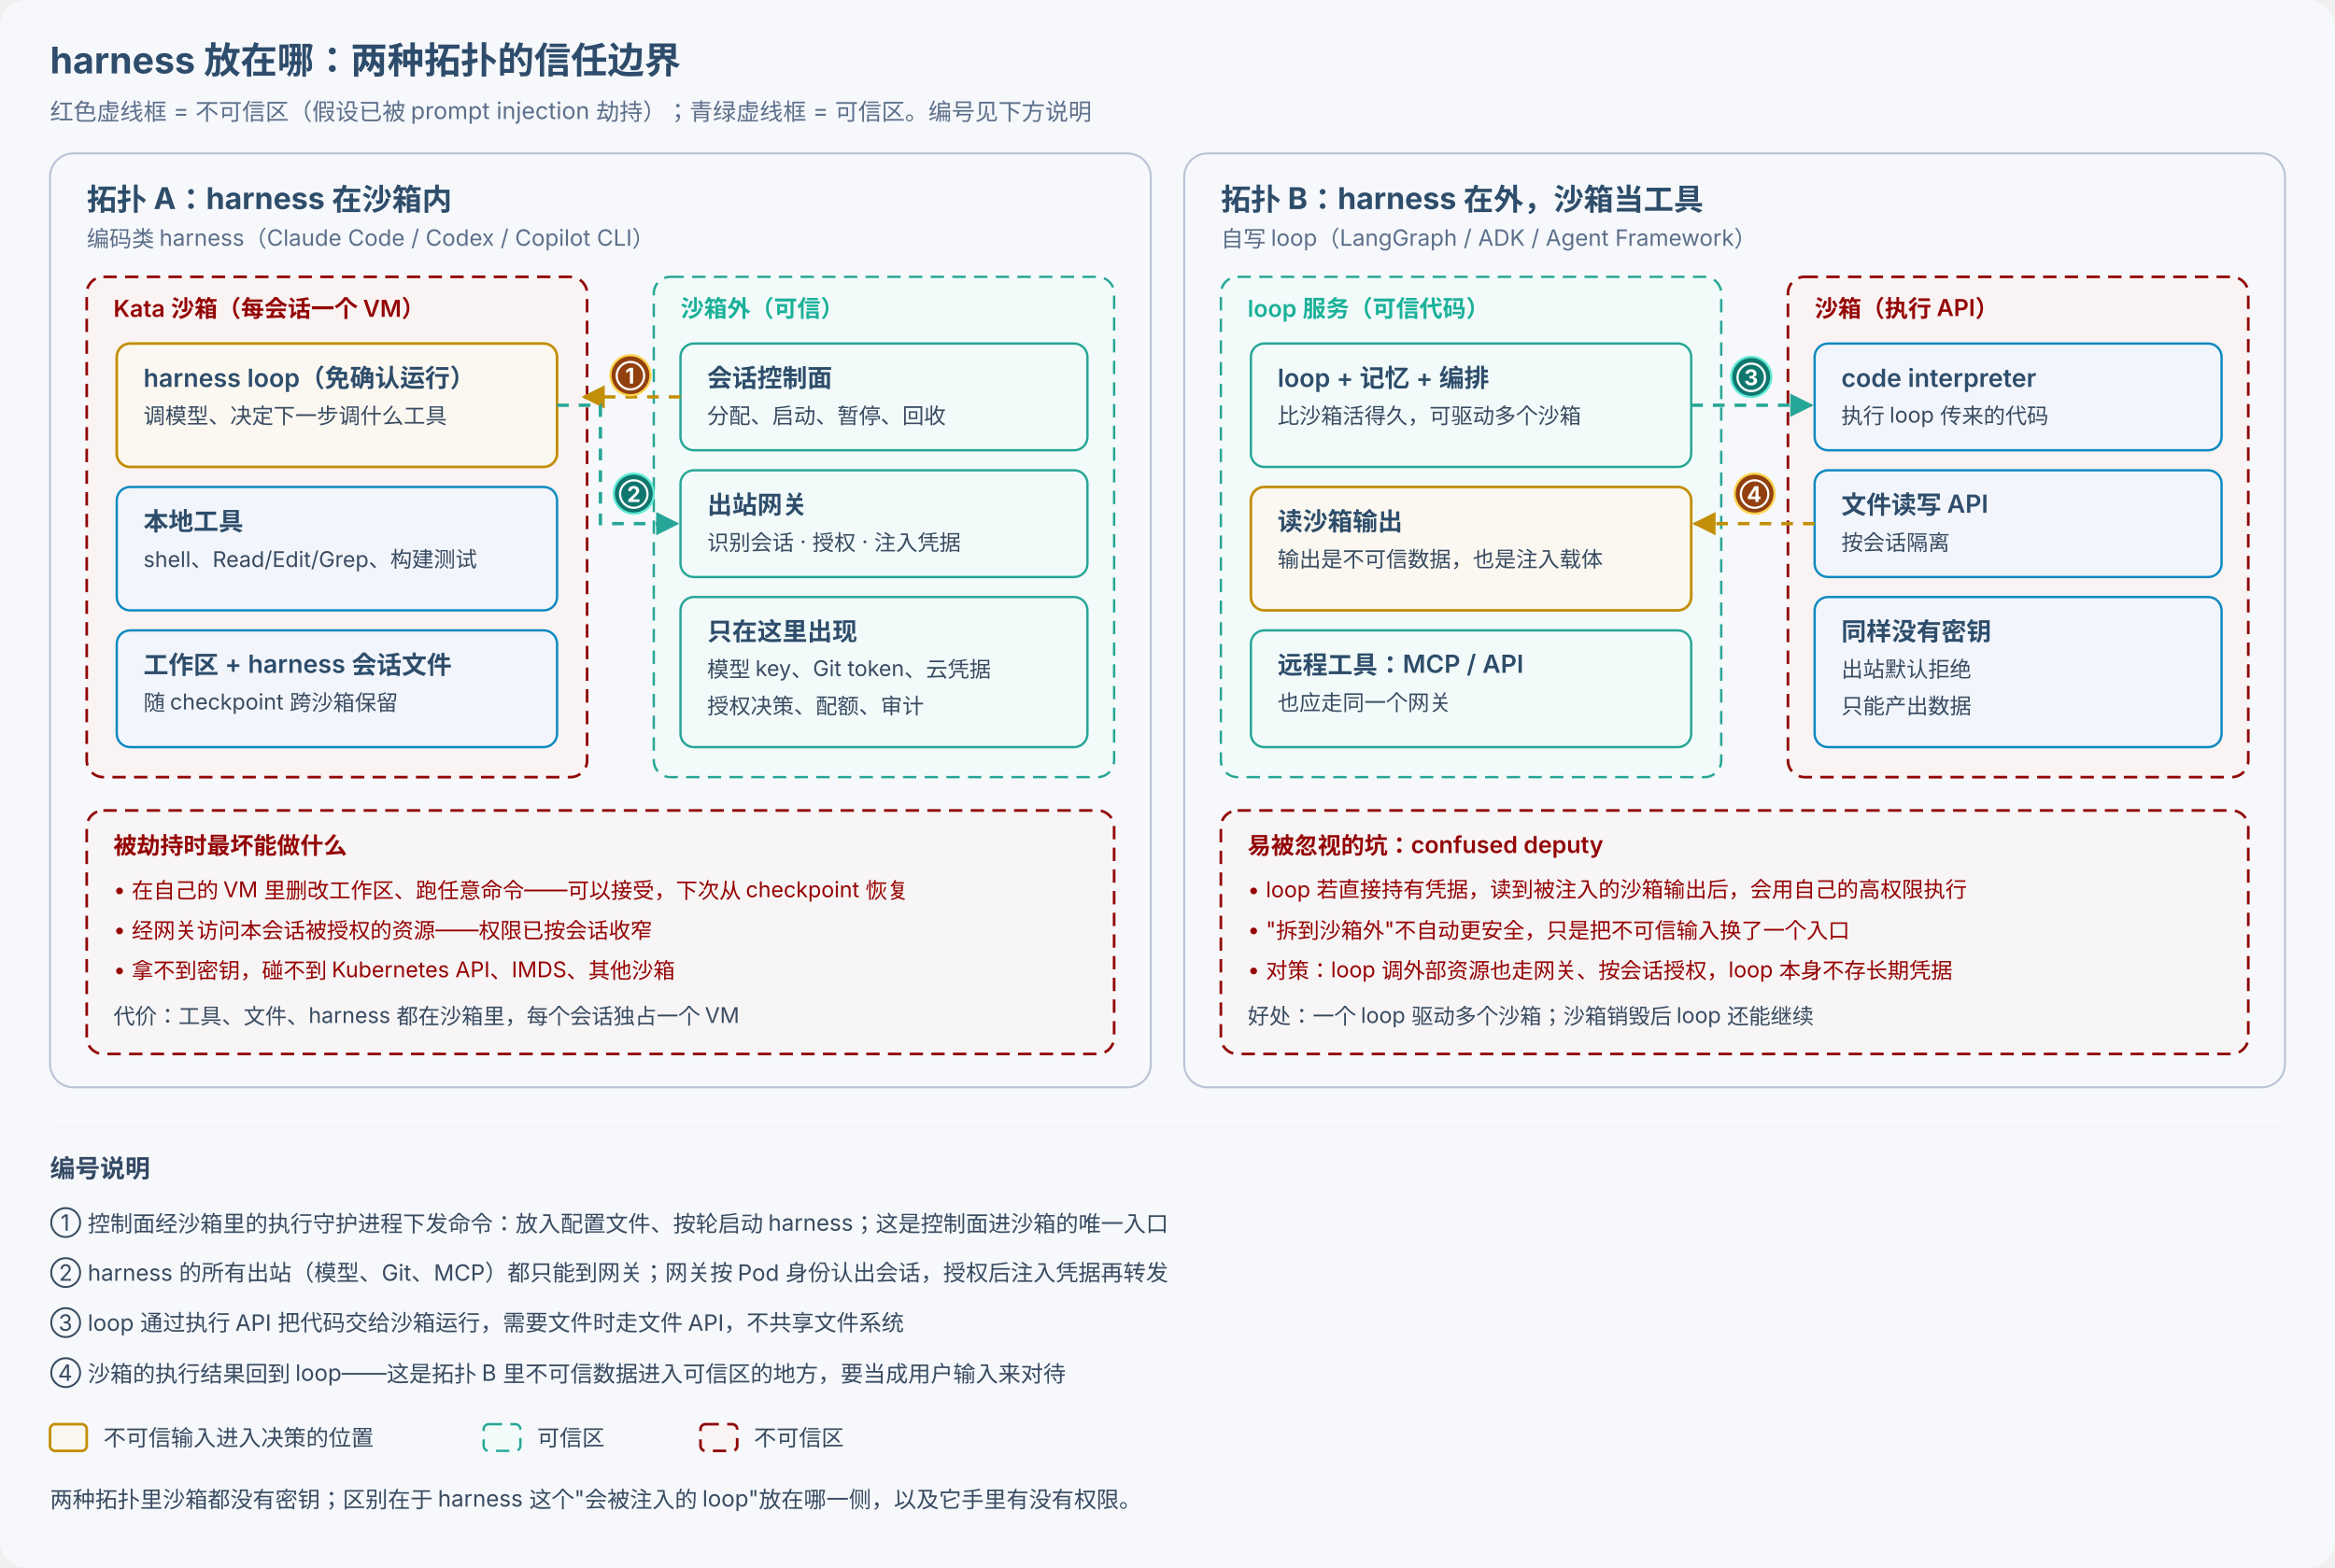
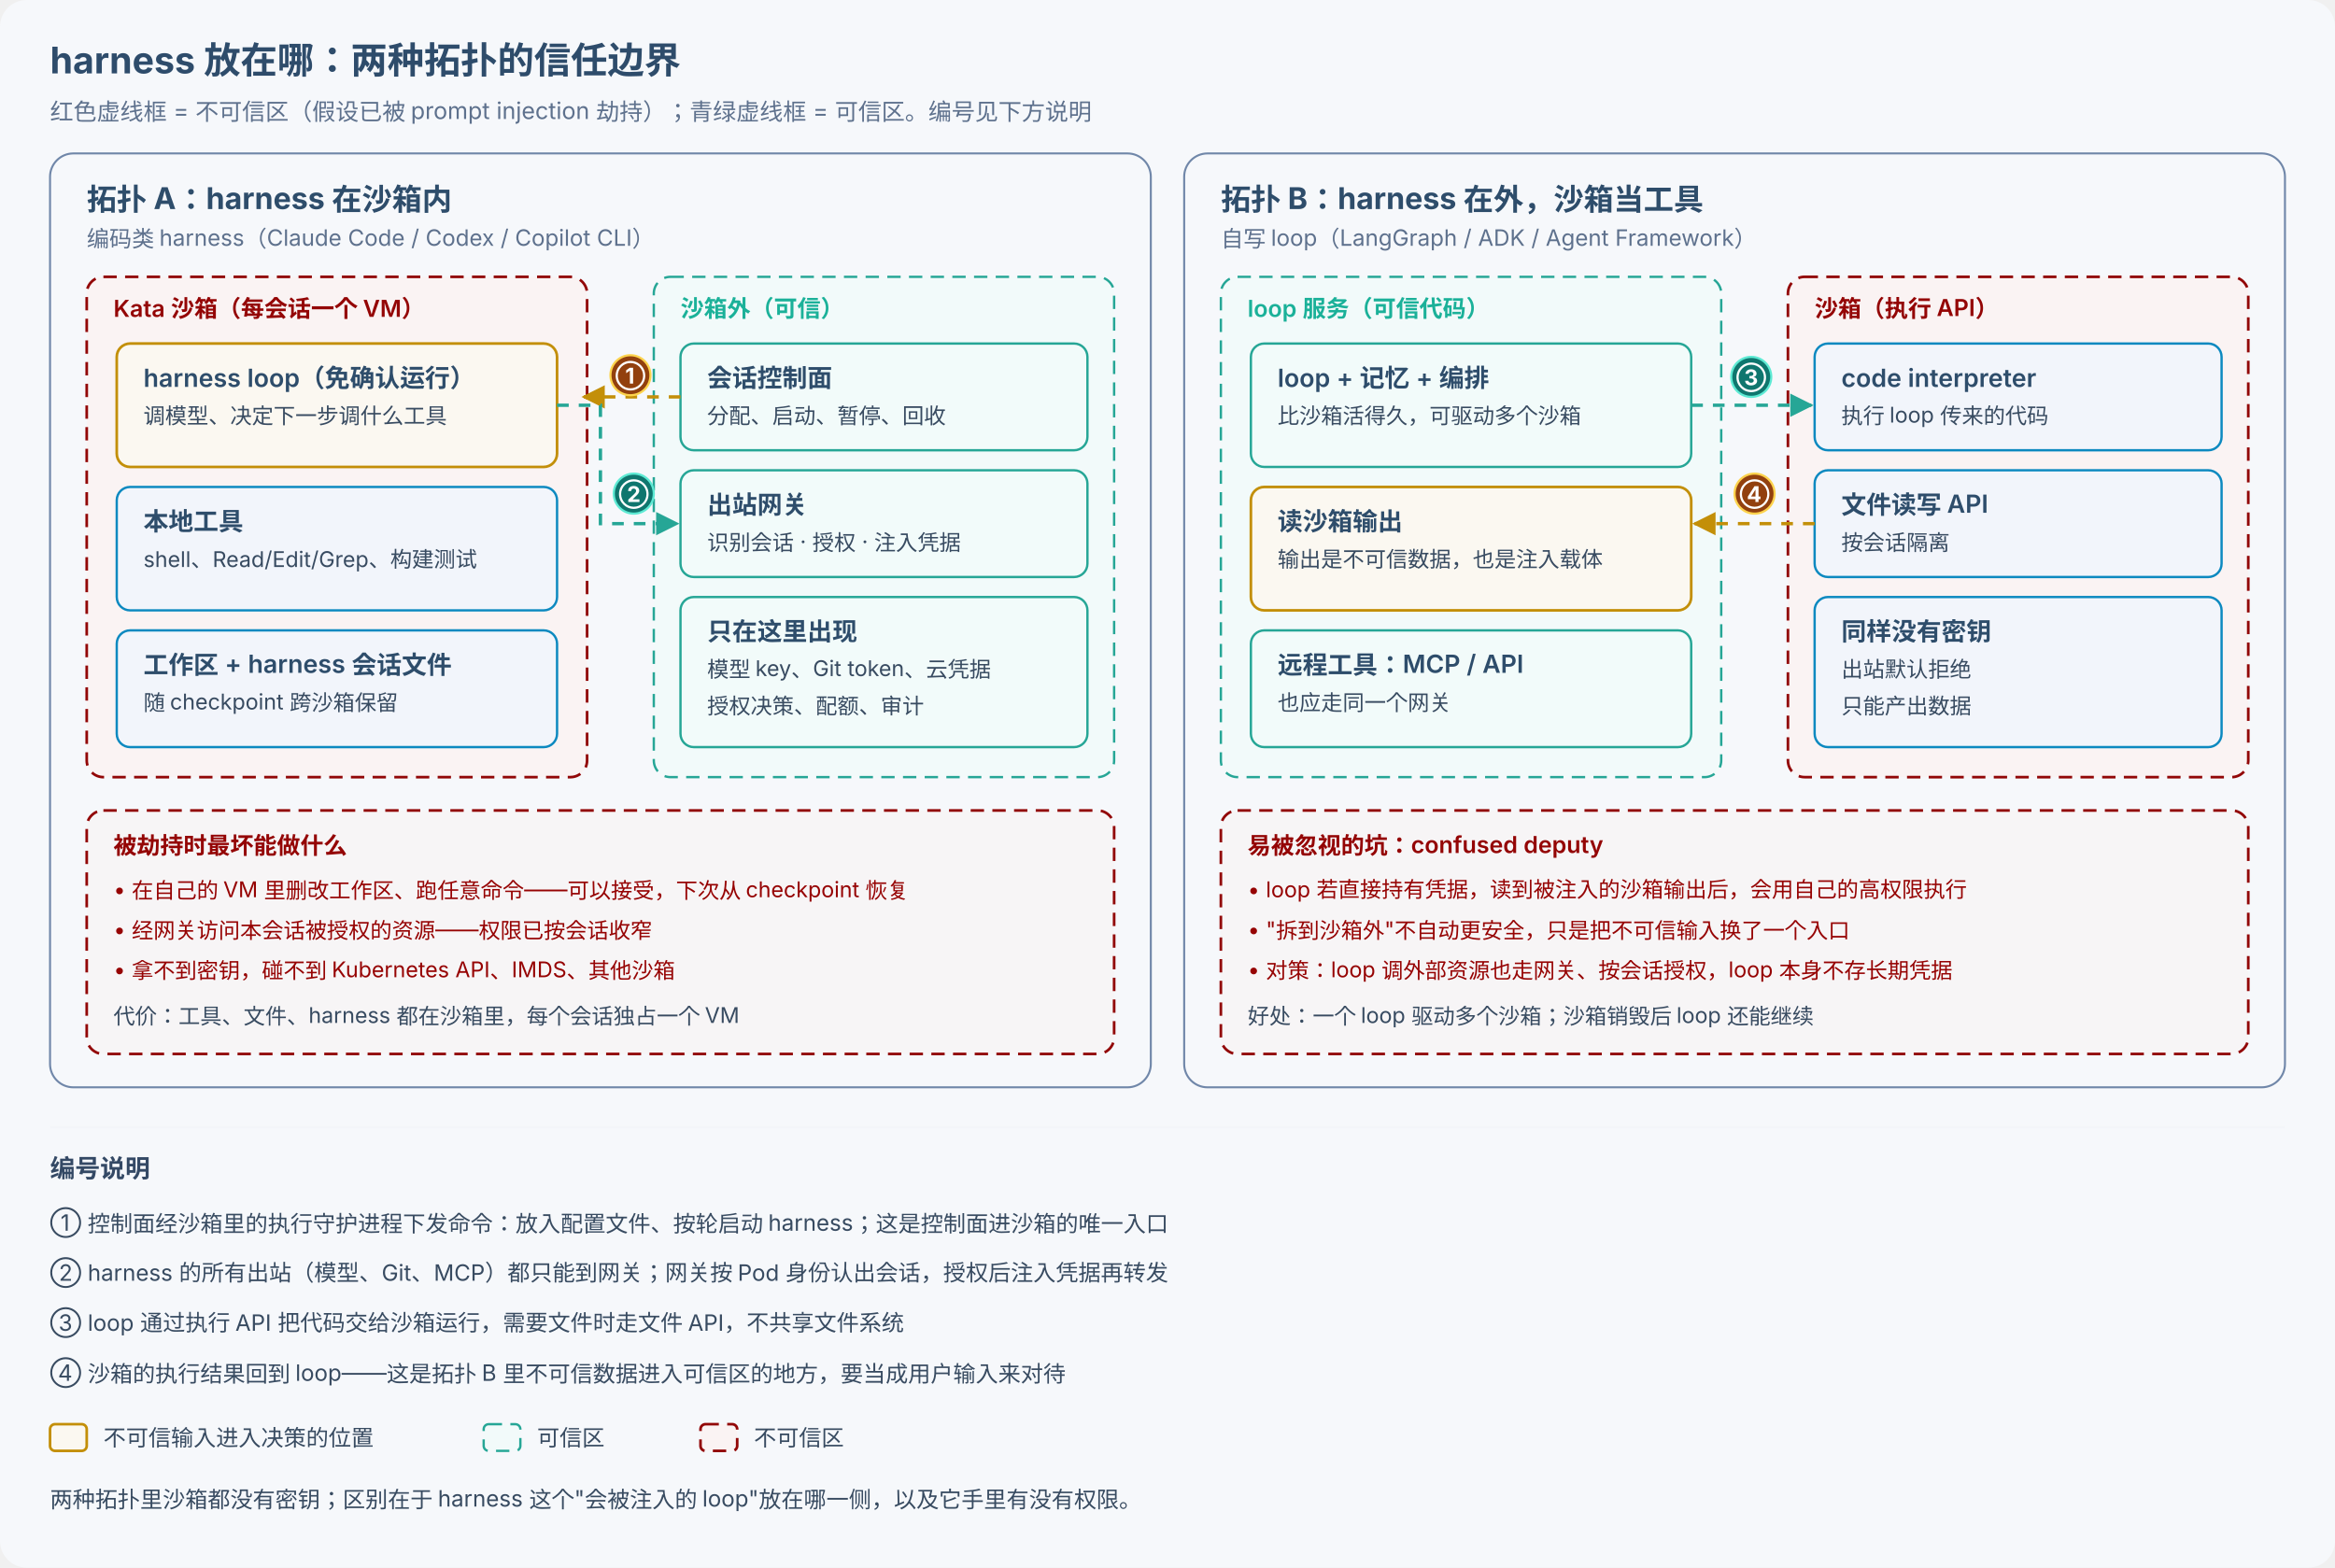
<svg xmlns="http://www.w3.org/2000/svg" viewBox="0 0 1400 940" width="1400" height="940" font-family="-apple-system, 'PingFang SC', 'Microsoft YaHei', 'Segoe UI', sans-serif">
  <defs>
    <marker id="arr" viewBox="0 0 10 10" refX="9" refY="5" markerWidth="7" markerHeight="7" orient="auto-start-reverse">
      <path d="M0,0 L10,5 L0,10 z" fill="#26a696" />
    </marker>
    <marker id="arrA" viewBox="0 0 10 10" refX="9" refY="5" markerWidth="7" markerHeight="7" orient="auto-start-reverse">
      <path d="M0,0 L10,5 L0,10 z" fill="#c38f09" />
    </marker>
    <marker id="arrR" viewBox="0 0 10 10" refX="9" refY="5" markerWidth="7" markerHeight="7" orient="auto-start-reverse">
      <path d="M0,0 L10,5 L0,10 z" fill="#920707" />
    </marker>
    <style>
      .bg { fill: #f6f8fb; }
      .title { fill: #2e4c6b; font-size: 22px; font-weight: 700; }
-       .sub { fill: #5c6f8a; font-size: 14px; }
-       .panel { fill: #f6f8fb; stroke: #b9c4d5; stroke-width: 1.2; }
+       .sub { fill: #5e718d; font-size: 14px; }
+       .panel { fill: #f6f8fb; stroke: #7087a9; stroke-width: 1.2; }
      .ph { fill: #2e4d6b; font-size: 18px; font-weight: 700; }
-       .phs { fill: #5c6f8a; font-size: 13.5px; }
+       .phs { fill: #5e718d; font-size: 13.5px; }
      .trust { fill: #f2fafa; stroke: #26a696; stroke-width: 1.4; stroke-dasharray: 8 5; }
      .untrust { fill: #faf3f3; stroke: #920707; stroke-width: 1.6; stroke-dasharray: 8 5; }
      .zl { font-size: 14px; font-weight: 600; }
      .card { fill: #f2f5fb; stroke: #0c89c0; stroke-width: 1.4; }
      .cardT { fill: #f2fbfa; stroke: #26a696; stroke-width: 1.4; }
      .cardW { fill: #fbf8f1; stroke: #c38f09; stroke-width: 1.6; animation: pulse 2.6s ease-in-out infinite; }
      .h { fill: #2e4d6b; font-size: 15px; font-weight: 600; }
      .t { fill: #384b61; font-size: 13px; }
      .tr { fill: #960303; font-size: 13px; }
      .flow { fill: none; stroke: #26a696; stroke-width: 2; stroke-dasharray: 7 6; animation: dash 1.2s linear infinite; }
      .flowA { fill: none; stroke: #c38f09; stroke-width: 2; stroke-dasharray: 7 6; animation: dash 1.2s linear infinite; }
      .flowR { fill: none; stroke: #920707; stroke-width: 2; stroke-dasharray: 4 5; }
      .badge { fill: #0f766e; stroke: #5eead4; stroke-width: 1.3; }
      .badgeA { fill: #92400e; stroke: #fcd34d; stroke-width: 1.3; }
      .bn { fill:#ffffff; font-size: 13px; font-weight: 700; text-anchor: middle; }
      .lg { fill: #384b61; font-size: 13.5px; }
      .lgh { fill: #344965; font-size: 15px; font-weight: 600; }
      @keyframes dash { to { stroke-dashoffset: -26; } }
      @keyframes pulse { 0%,100% { stroke-opacity: 1; } 50% { stroke-opacity: 0.4; } }
    </style>
  </defs>
  <rect class="bg" width="1400" height="940" rx="16" />
  <text class="title" x="30" y="44">harness 放在哪：两种拓扑的信任边界</text>
  <text class="sub" x="30" y="72">红色虚线框 = 不可信区（假设已被 prompt injection 劫持）；青绿虚线框 = 可信区。编号见下方说明</text>
  <rect class="panel" x="30" y="92" width="660" height="560" rx="14" />
  <text class="ph" x="52" y="126">拓扑 A：harness 在沙箱内</text>
  <text class="phs" x="52" y="148">编码类 harness（Claude Code / Codex / Copilot CLI）</text>
  <rect class="untrust" x="52" y="166" width="300" height="300" rx="10" />
  <text class="zl" x="68" y="190" fill="#940505">Kata 沙箱（每会话一个 VM）</text>
  <rect class="cardW" x="70" y="206" width="264" height="74" rx="8" />
  <text class="h" x="86" y="232">harness loop（免确认运行）</text>
  <text class="t" x="86" y="254">调模型、决定下一步调什么工具</text>
  <rect class="card" x="70" y="292" width="264" height="74" rx="8" />
  <text class="h" x="86" y="318">本地工具</text>
  <text class="t" x="86" y="340">shell、Read/Edit/Grep、构建测试</text>
  <rect class="card" x="70" y="378" width="264" height="70" rx="8" />
  <text class="h" x="86" y="404">工作区 + harness 会话文件</text>
  <text class="t" x="86" y="426">随 checkpoint 跨沙箱保留</text>
  <rect class="trust" x="392" y="166" width="276" height="300" rx="10" />
  <text class="zl" x="408" y="190" fill="#1bb199">沙箱外（可信）</text>
  <rect class="cardT" x="408" y="206" width="244" height="64" rx="8" />
  <text class="h" x="424" y="232">会话控制面</text>
  <text class="t" x="424" y="254">分配、启动、暂停、回收</text>
  <rect class="cardT" x="408" y="282" width="244" height="64" rx="8" />
  <text class="h" x="424" y="308">出站网关</text>
  <text class="t" x="424" y="330">识别会话 · 授权 · 注入凭据</text>
  <rect class="cardT" x="408" y="358" width="244" height="90" rx="8" />
  <text class="h" x="424" y="384">只在这里出现</text>
  <text class="t" x="424" y="406">模型 key、Git token、云凭据</text>
  <text class="t" x="424" y="428">授权决策、配额、审计</text>
  <path class="flowA" d="M408,238 H350" marker-end="url(#arrA)" />
  <path class="flow" d="M334,243 H360 V314 H406" marker-end="url(#arr)" />
  <circle class="badgeA" cx="378" cy="225" r="12" />
  <text class="bn" x="378" y="230">①</text>
  <circle class="badge" cx="380" cy="296" r="12" />
  <text class="bn" x="380" y="301">②</text>
  <rect class="untrust" x="52" y="486" width="616" height="146" rx="10" style="fill:#f7f5f6" />
  <text class="zl" x="68" y="512" fill="#940505">被劫持时最坏能做什么</text>
  <text class="tr" x="68" y="538">• 在自己的 VM 里删改工作区、跑任意命令——可以接受，下次从 checkpoint 恢复</text>
  <text class="tr" x="68" y="562">• 经网关访问本会话被授权的资源——权限已按会话收窄</text>
  <text class="tr" x="68" y="586">• 拿不到密钥，碰不到 Kubernetes API、IMDS、其他沙箱</text>
  <text class="t" x="68" y="614">代价：工具、文件、harness 都在沙箱里，每个会话独占一个 VM</text>
  <rect class="panel" x="710" y="92" width="660" height="560" rx="14" />
  <text class="ph" x="732" y="126">拓扑 B：harness 在外，沙箱当工具</text>
  <text class="phs" x="732" y="148">自写 loop（LangGraph / ADK / Agent Framework）</text>
  <rect class="trust" x="732" y="166" width="300" height="300" rx="10" />
  <text class="zl" x="748" y="190" fill="#1bb199">loop 服务（可信代码）</text>
  <rect class="cardT" x="750" y="206" width="264" height="74" rx="8" />
  <text class="h" x="766" y="232">loop + 记忆 + 编排</text>
  <text class="t" x="766" y="254">比沙箱活得久，可驱动多个沙箱</text>
  <rect class="cardW" x="750" y="292" width="264" height="74" rx="8" />
  <text class="h" x="766" y="318">读沙箱输出</text>
  <text class="t" x="766" y="340">输出是不可信数据，也是注入载体</text>
  <rect class="cardT" x="750" y="378" width="264" height="70" rx="8" />
  <text class="h" x="766" y="404">远程工具：MCP / API</text>
  <text class="t" x="766" y="426">也应走同一个网关</text>
  <rect class="untrust" x="1072" y="166" width="276" height="300" rx="10" />
  <text class="zl" x="1088" y="190" fill="#940505">沙箱（执行 API）</text>
  <rect class="card" x="1088" y="206" width="244" height="64" rx="8" />
  <text class="h" x="1104" y="232">code interpreter</text>
  <text class="t" x="1104" y="254">执行 loop 传来的代码</text>
  <rect class="card" x="1088" y="282" width="244" height="64" rx="8" />
  <text class="h" x="1104" y="308">文件读写 API</text>
  <text class="t" x="1104" y="330">按会话隔离</text>
  <rect class="card" x="1088" y="358" width="244" height="90" rx="8" />
  <text class="h" x="1104" y="384">同样没有密钥</text>
  <text class="t" x="1104" y="406">出站默认拒绝</text>
  <text class="t" x="1104" y="428">只能产出数据</text>
  <path class="flow" d="M1014,243 H1086" marker-end="url(#arr)" />
  <path class="flowA" d="M1088,314 H1016" marker-end="url(#arrA)" />
  <circle class="badge" cx="1050" cy="226" r="12" />
  <text class="bn" x="1050" y="231">③</text>
  <circle class="badgeA" cx="1052" cy="296" r="12" />
  <text class="bn" x="1052" y="301">④</text>
  <rect class="untrust" x="732" y="486" width="616" height="146" rx="10" style="fill:#f7f5f6" />
  <text class="zl" x="748" y="512" fill="#940505">易被忽视的坑：confused deputy</text>
  <text class="tr" x="748" y="538">• loop 若直接持有凭据，读到被注入的沙箱输出后，会用自己的高权限执行</text>
  <text class="tr" x="748" y="562">• "拆到沙箱外"不自动更安全，只是把不可信输入换了一个入口</text>
  <text class="tr" x="748" y="586">• 对策：loop 调外部资源也走网关、按会话授权，loop 本身不存长期凭据</text>
  <text class="t" x="748" y="614">好处：一个 loop 驱动多个沙箱；沙箱销毁后 loop 还能继续</text>
  <line x1="30" y1="676" x2="1370" y2="676" stroke="#f3f5f9" stroke-width="1.4" />
  <text class="lgh" x="30" y="706">编号说明</text>
  <text class="lg" x="30" y="738">① 控制面经沙箱里的执行守护进程下发命令：放入配置文件、按轮启动 harness；这是控制面进沙箱的唯一入口</text>
  <text class="lg" x="30" y="768">② harness 的所有出站（模型、Git、MCP）都只能到网关；网关按 Pod 身份认出会话，授权后注入凭据再转发</text>
  <text class="lg" x="30" y="798">③ loop 通过执行 API 把代码交给沙箱运行，需要文件时走文件 API，不共享文件系统</text>
  <text class="lg" x="30" y="828">④ 沙箱的执行结果回到 loop——这是拓扑 B 里不可信数据进入可信区的地方，要当成用户输入来对待</text>
  <rect class="cardW" x="30" y="854" width="22" height="16" rx="3" />
  <text class="lg" x="62" y="867">不可信输入进入决策的位置</text>
  <rect class="trust" x="290" y="854" width="22" height="16" rx="3" />
  <text class="lg" x="322" y="867">可信区</text>
  <rect class="untrust" x="420" y="854" width="22" height="16" rx="3" />
  <text class="lg" x="452" y="867">不可信区</text>
  <text class="lg" x="30" y="904">两种拓扑里沙箱都没有密钥；区别在于 harness 这个"会被注入的 loop"放在哪一侧，以及它手里有没有权限。</text>
</svg>
